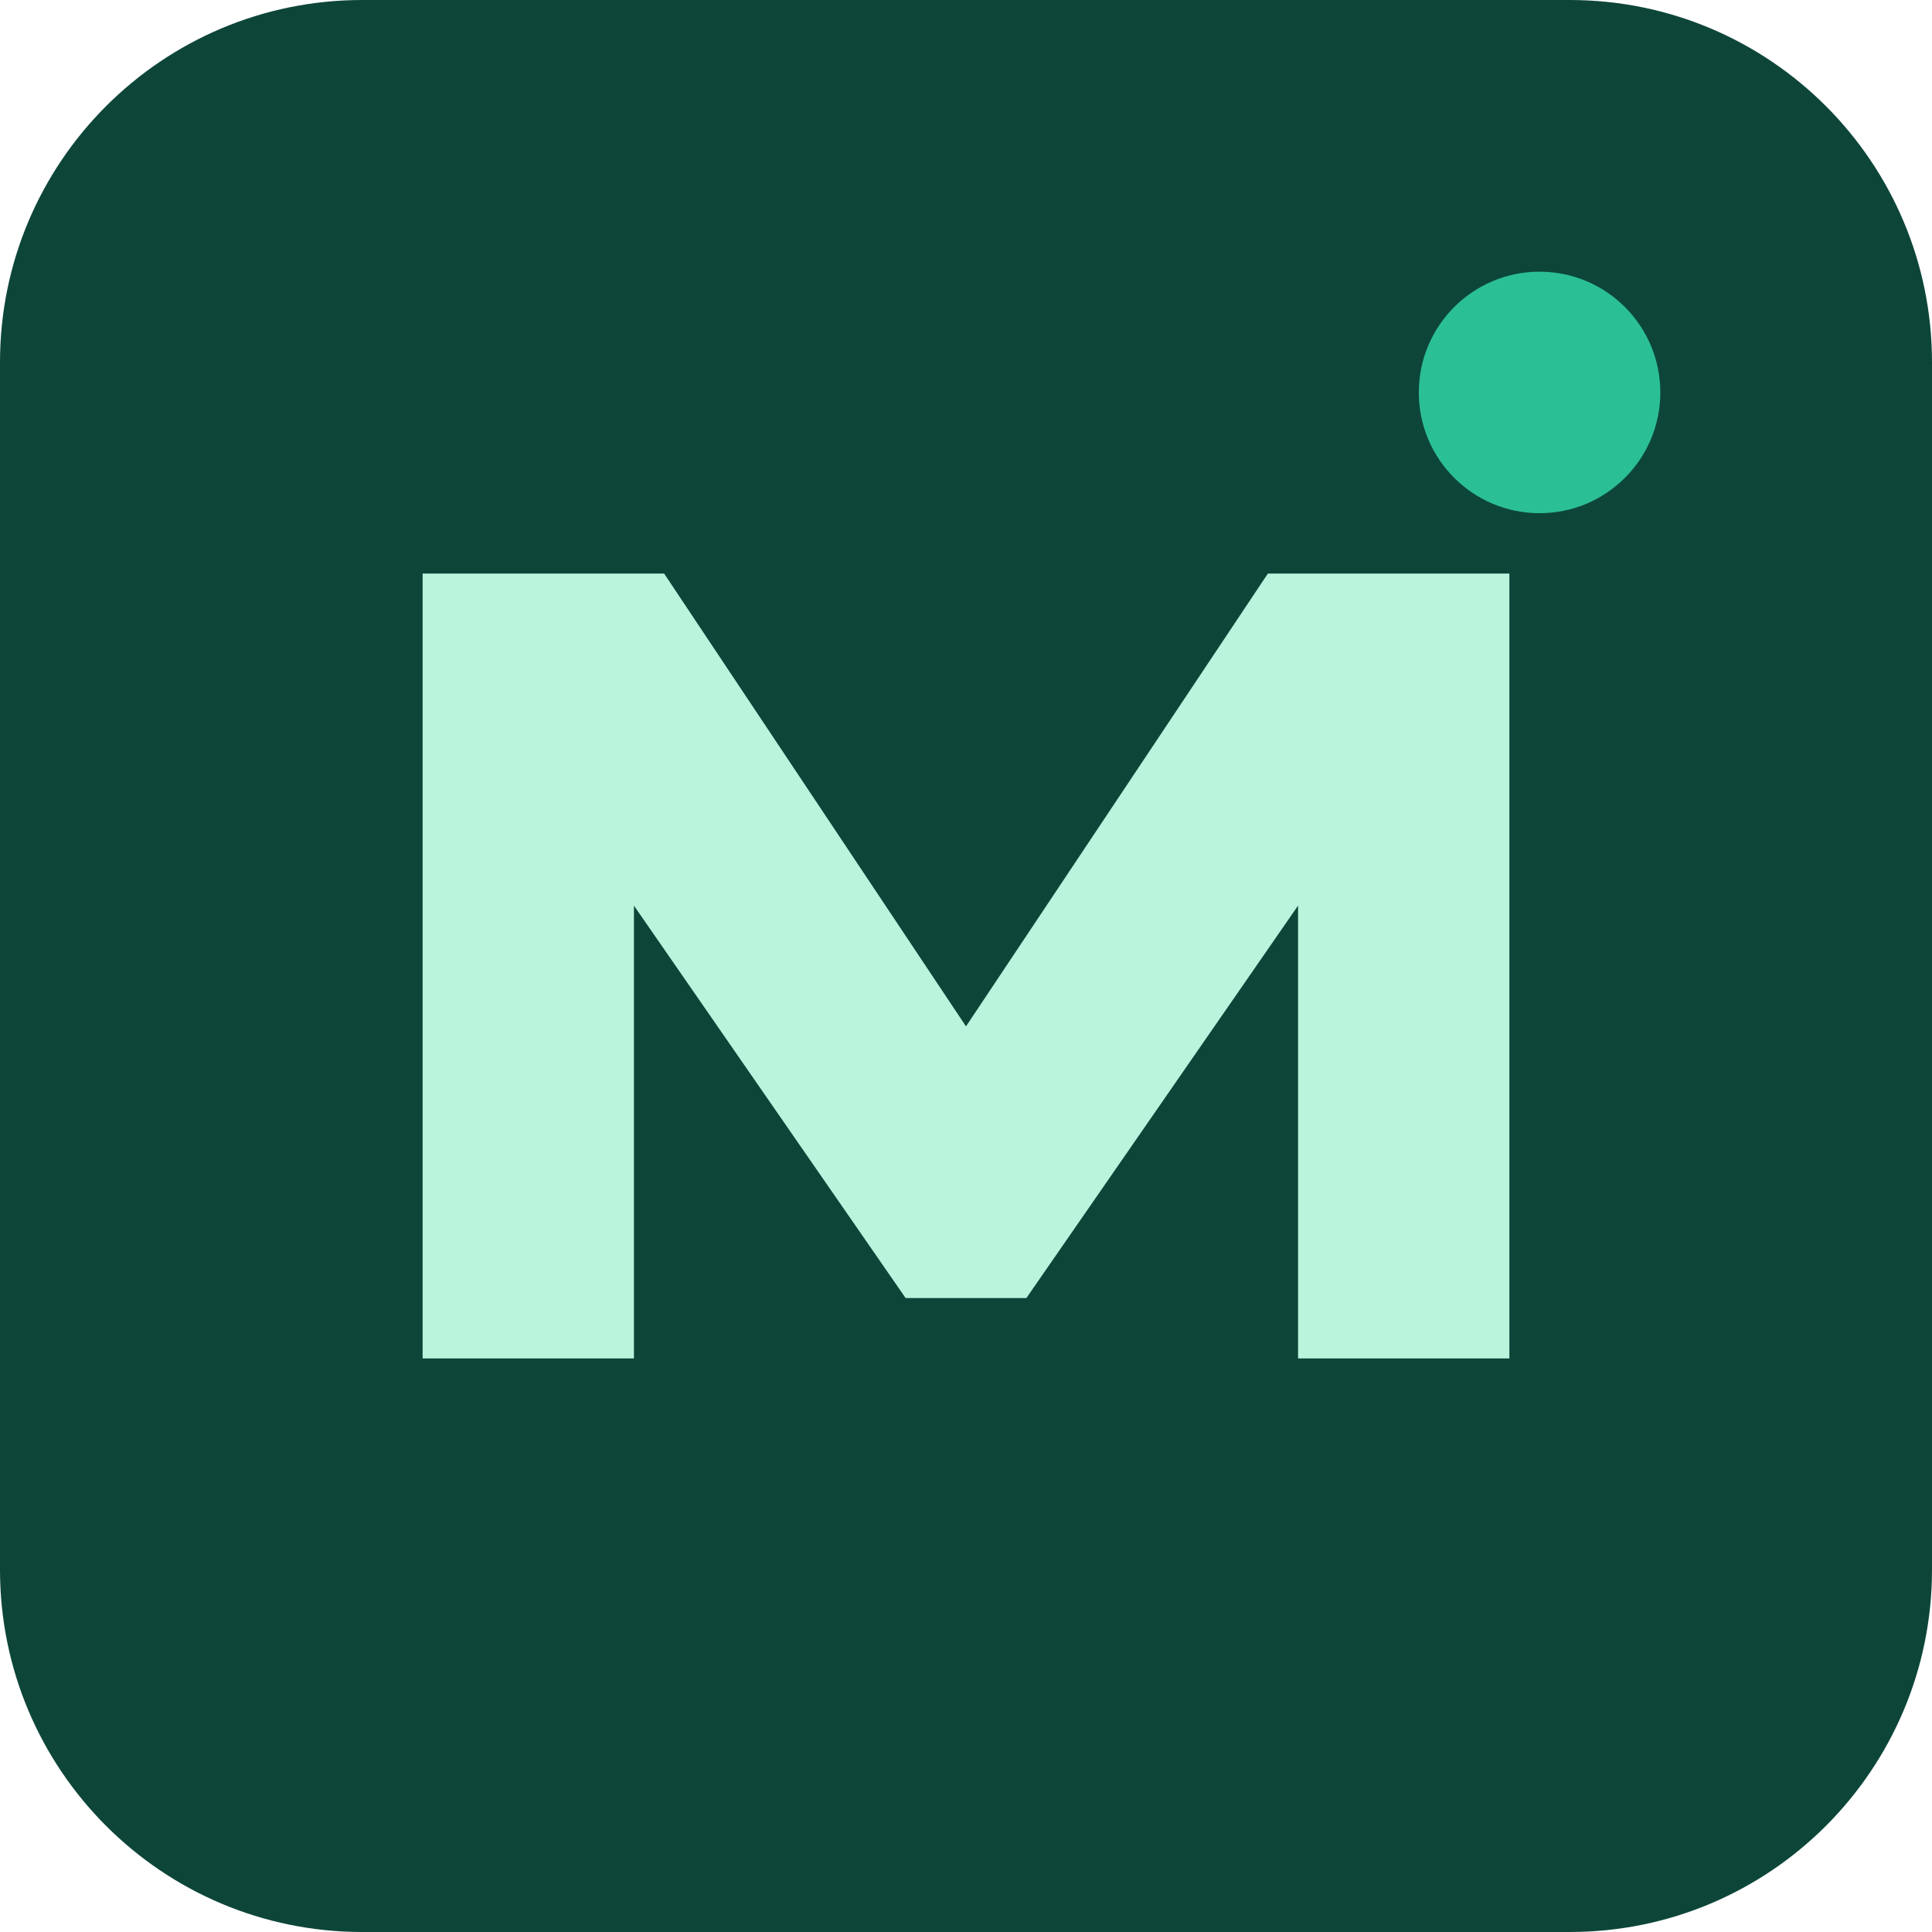
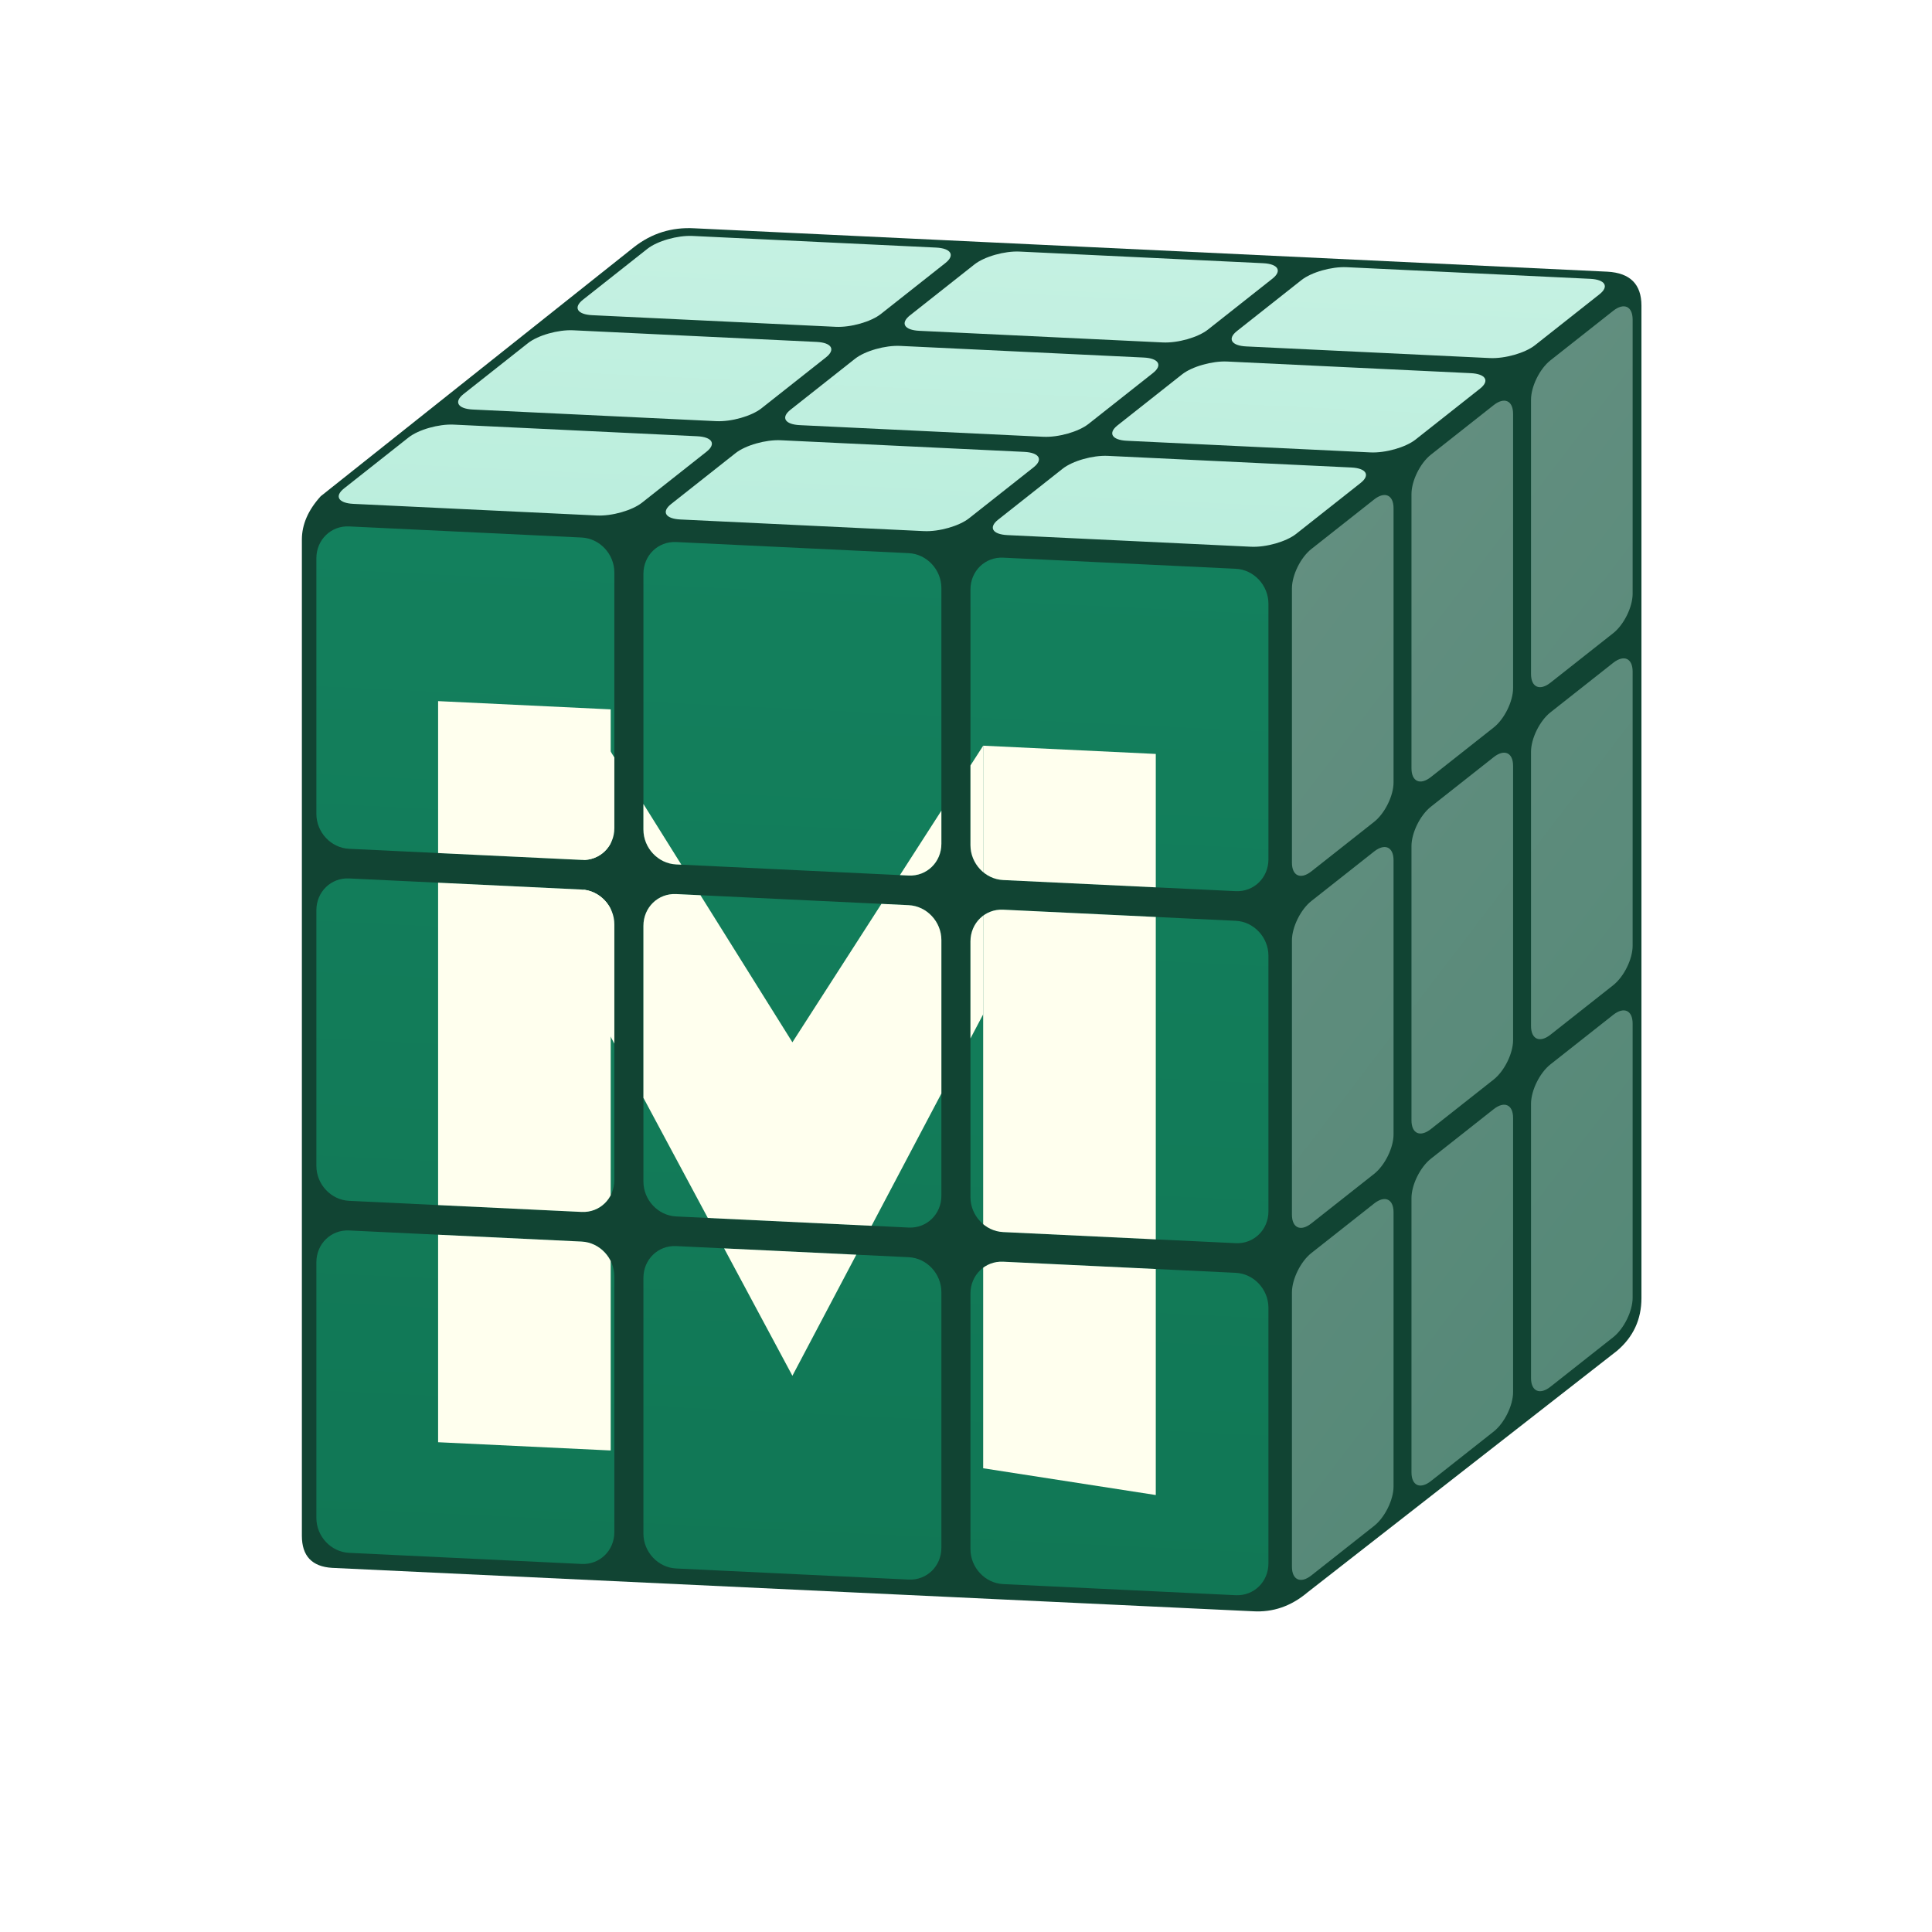
- <svg xmlns="http://www.w3.org/2000/svg" viewBox="0 0 128 128" role="img" aria-label="Marivo">
-   <rect width="128" height="128" rx="24" fill="#0d4639" />
-   <path d="M28 90V38h16l20 30 20-30h16v52H86V60L68 86h-8L42 60v30H28Z" fill="#b9f4dd" />
-   <circle cx="102" cy="26" r="8" fill="#2bbf95" />
+ <svg xmlns="http://www.w3.org/2000/svg" viewBox="0 0 1024 1024" role="img" aria-labelledby="marivo-mark-title">
+   <defs>
+     <linearGradient id="top-color" x1="0" y1="0" x2="0" y2="300" gradientUnits="userSpaceOnUse">
+       <stop offset="0" stop-color="#c5f1e2" />
+       <stop offset="1" stop-color="#bbeedd" />
+     </linearGradient>
+     <linearGradient id="front-color" x1="0" y1="0" x2="0" y2="570" gradientUnits="userSpaceOnUse">
+       <stop offset="0" stop-color="#13805d" />
+       <stop offset="1" stop-color="#117755" />
+     </linearGradient>
+     <linearGradient id="right-color" x1="0" y1="0" x2="240" y2="570" gradientUnits="userSpaceOnUse">
+       <stop offset="0" stop-color="#638f80" />
+       <stop offset="1" stop-color="#558877" />
+     </linearGradient>
+     <clipPath id="front-stickers" clipPathUnits="userSpaceOnUse">
+       <rect x="168" y="8" width="164" height="174" rx="18" />
+       <rect x="348" y="8" width="164" height="174" rx="18" />
+       <rect x="528" y="8" width="164" height="174" rx="18" />
+       <rect x="168" y="198" width="164" height="174" rx="18" />
+       <rect x="348" y="198" width="164" height="174" rx="18" />
+       <rect x="528" y="198" width="164" height="174" rx="18" />
+       <rect x="168" y="388" width="164" height="174" rx="18" />
+       <rect x="348" y="388" width="164" height="174" rx="18" />
+       <rect x="528" y="388" width="164" height="174" rx="18" />
+     </clipPath>
+   </defs>
+   <path d="M160 286Q160 274 170 263L336 131Q350 120 368 121L852 144Q870 145 870 162V688Q870 705 857 716L693 844Q680 855 664 854L176 831Q160 830 160 814Z" fill="#114433" />
+   <g transform="matrix(.963 .046 -.633 .5 350 120)" fill="url(#top-color)">
+     <rect x="8" y="8" width="164" height="84" rx="15" />
+     <rect x="188" y="8" width="164" height="84" rx="15" />
+     <rect x="368" y="8" width="164" height="84" rx="15" />
+     <rect x="8" y="108" width="164" height="84" rx="15" />
+     <rect x="188" y="108" width="164" height="84" rx="15" />
+     <rect x="368" y="108" width="164" height="84" rx="15" />
+     <rect x="8" y="208" width="164" height="84" rx="15" />
+     <rect x="188" y="208" width="164" height="84" rx="15" />
+     <rect x="368" y="208" width="164" height="84" rx="15" />
+   </g>
+   <g transform="matrix(.792 -.625 0 .982 680 295)" fill="url(#right-color)">
+     <rect x="6" y="8" width="68" height="174" rx="13" />
+     <rect x="86" y="8" width="68" height="174" rx="13" />
+     <rect x="166" y="8" width="68" height="174" rx="13" />
+     <rect x="6" y="198" width="68" height="174" rx="13" />
+     <rect x="86" y="198" width="68" height="174" rx="13" />
+     <rect x="166" y="198" width="68" height="174" rx="13" />
+     <rect x="6" y="388" width="68" height="174" rx="13" />
+     <rect x="86" y="388" width="68" height="174" rx="13" />
+     <rect x="166" y="388" width="68" height="174" rx="13" />
+   </g>
+   <g transform="matrix(.963 .046 0 .982 5.9 262.6)">
+     <g fill="url(#front-color)">
+       <rect x="168" y="8" width="164" height="174" rx="18" />
+       <rect x="348" y="8" width="164" height="174" rx="18" />
+       <rect x="528" y="8" width="164" height="174" rx="18" />
+       <rect x="168" y="198" width="164" height="174" rx="18" />
+       <rect x="348" y="198" width="164" height="174" rx="18" />
+       <rect x="528" y="198" width="164" height="174" rx="18" />
+       <rect x="168" y="388" width="164" height="174" rx="18" />
+       <rect x="348" y="388" width="164" height="174" rx="18" />
+       <rect x="528" y="388" width="164" height="174" rx="18" />
+     </g>
+     <g clip-path="url(#front-stickers)" fill="#ffffee">
+       <path d="M235 500V100h95v400Z" />
+       <path d="M535 500V110h95v400Z" />
+       <path d="M315 100 430 275 535 110v145L430 455 315 250Z" />
+     </g>
+   </g>
</svg>
